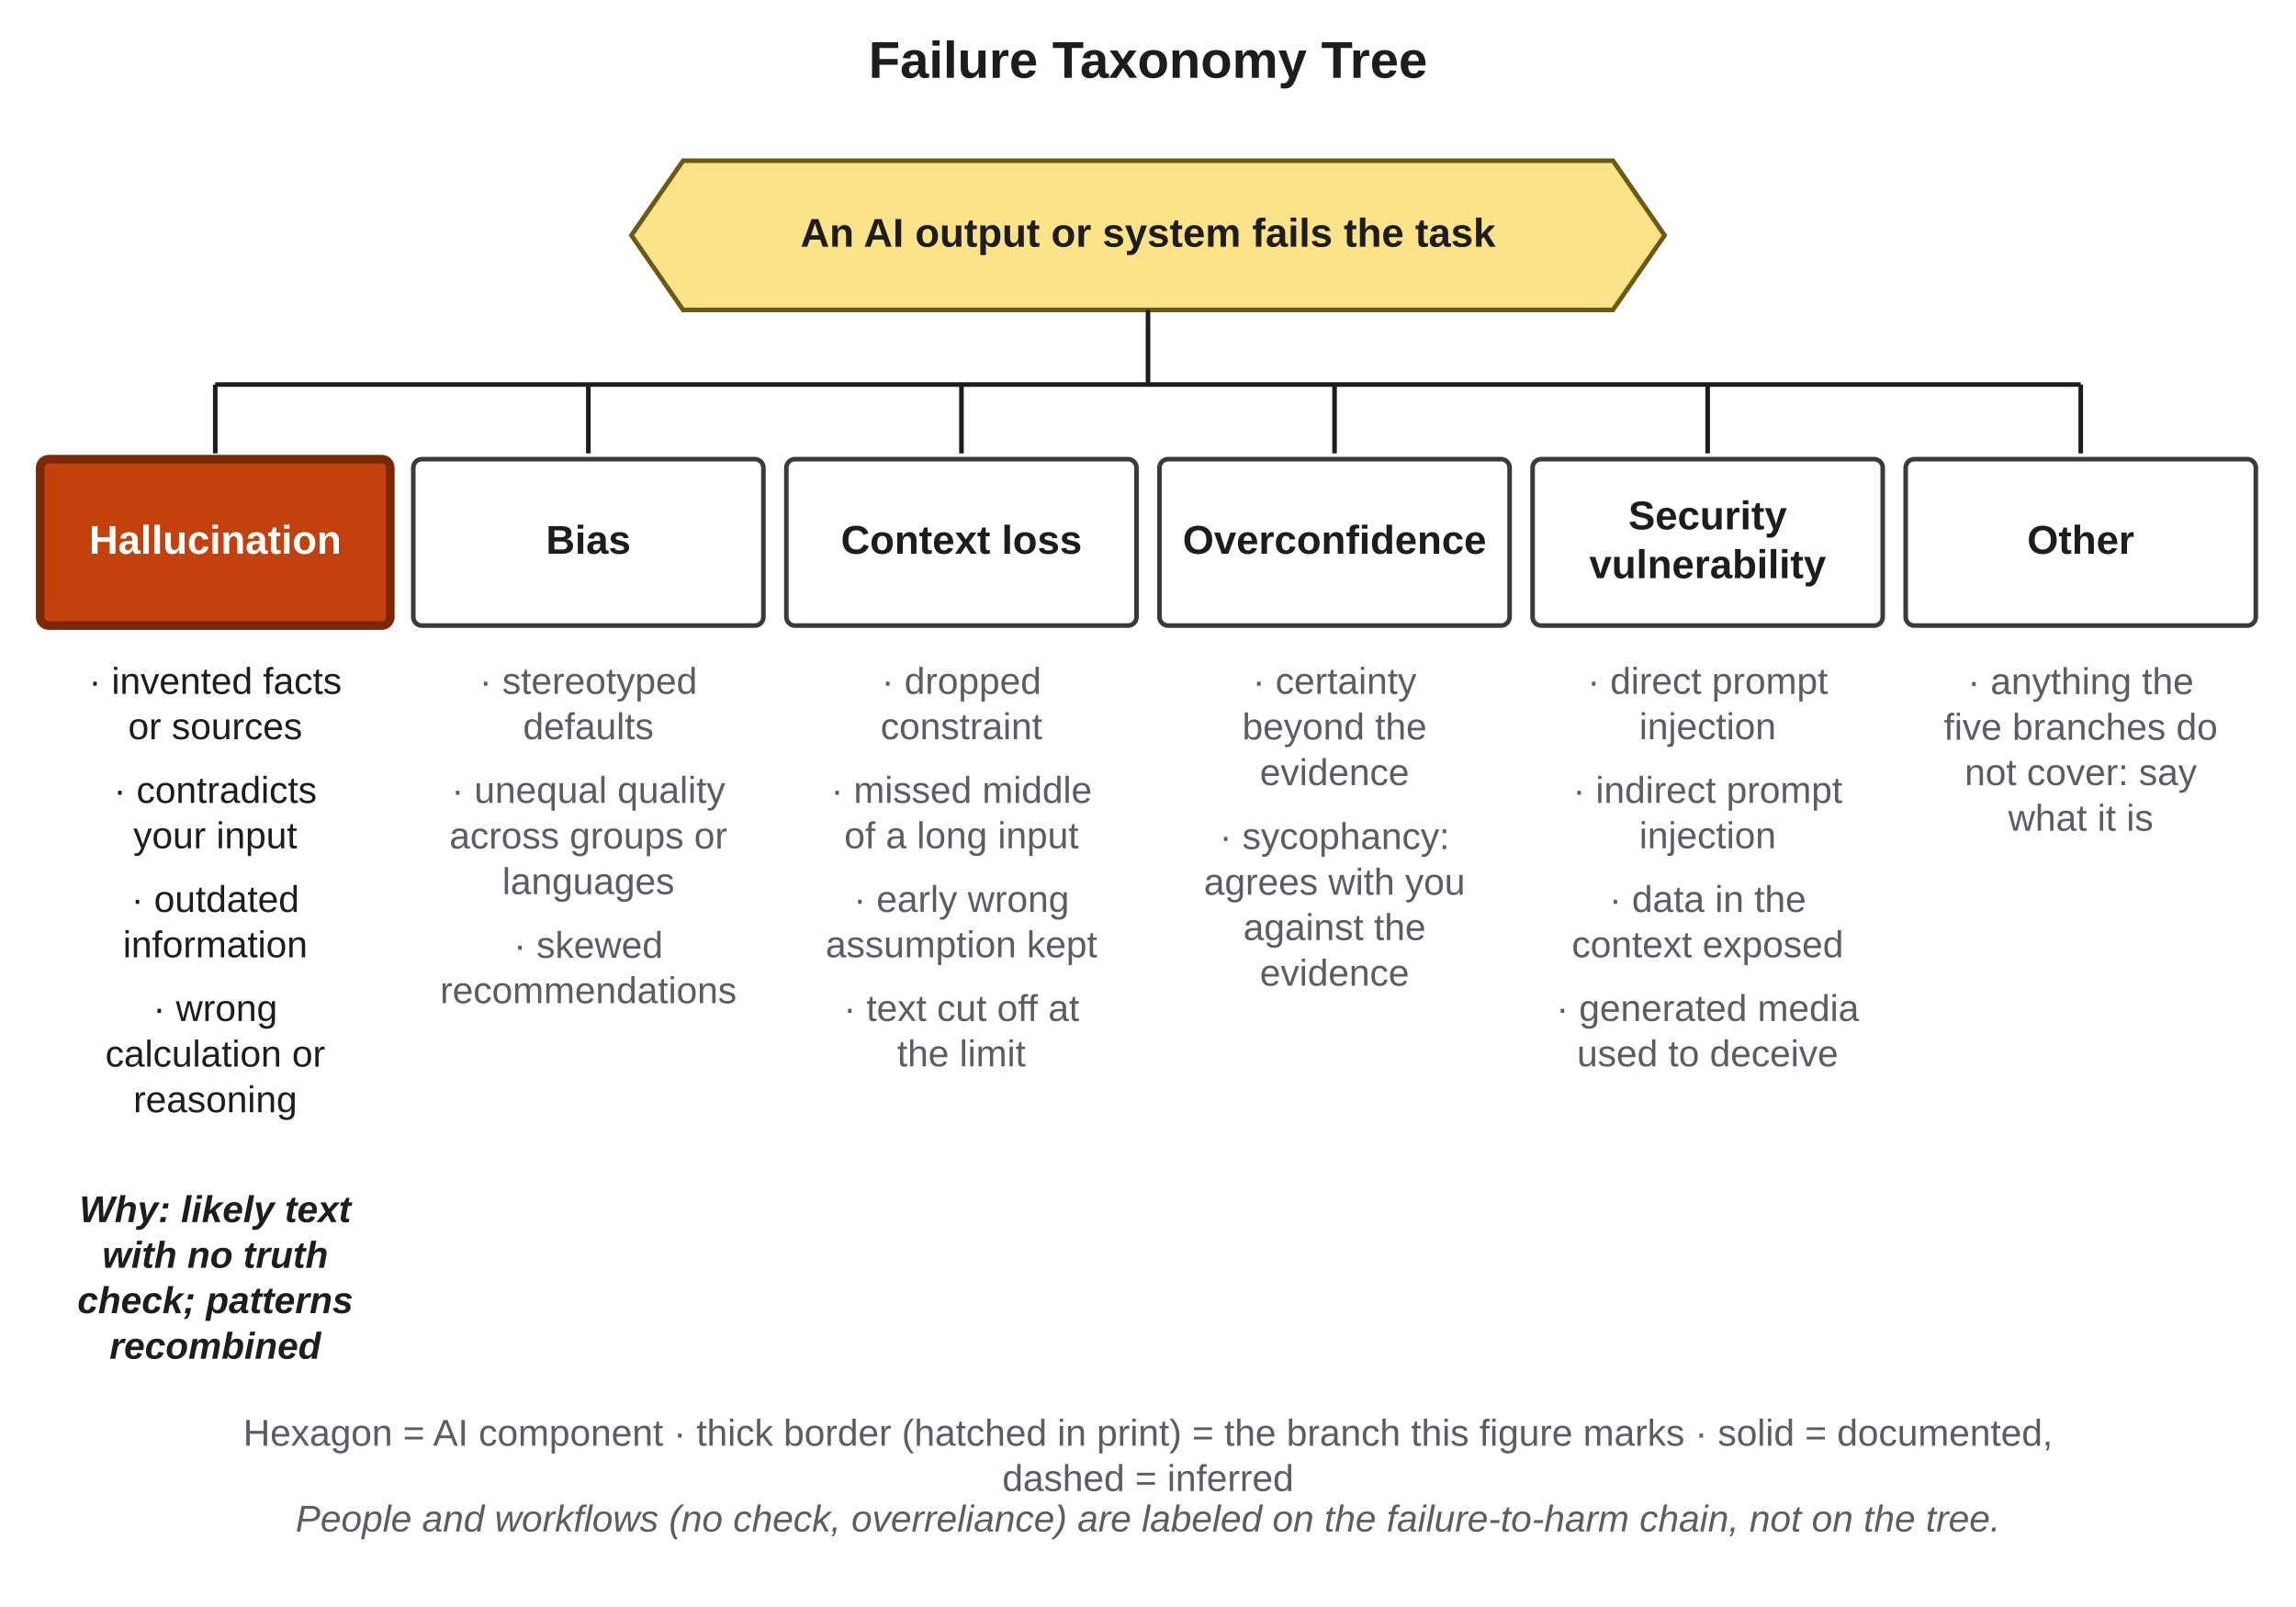
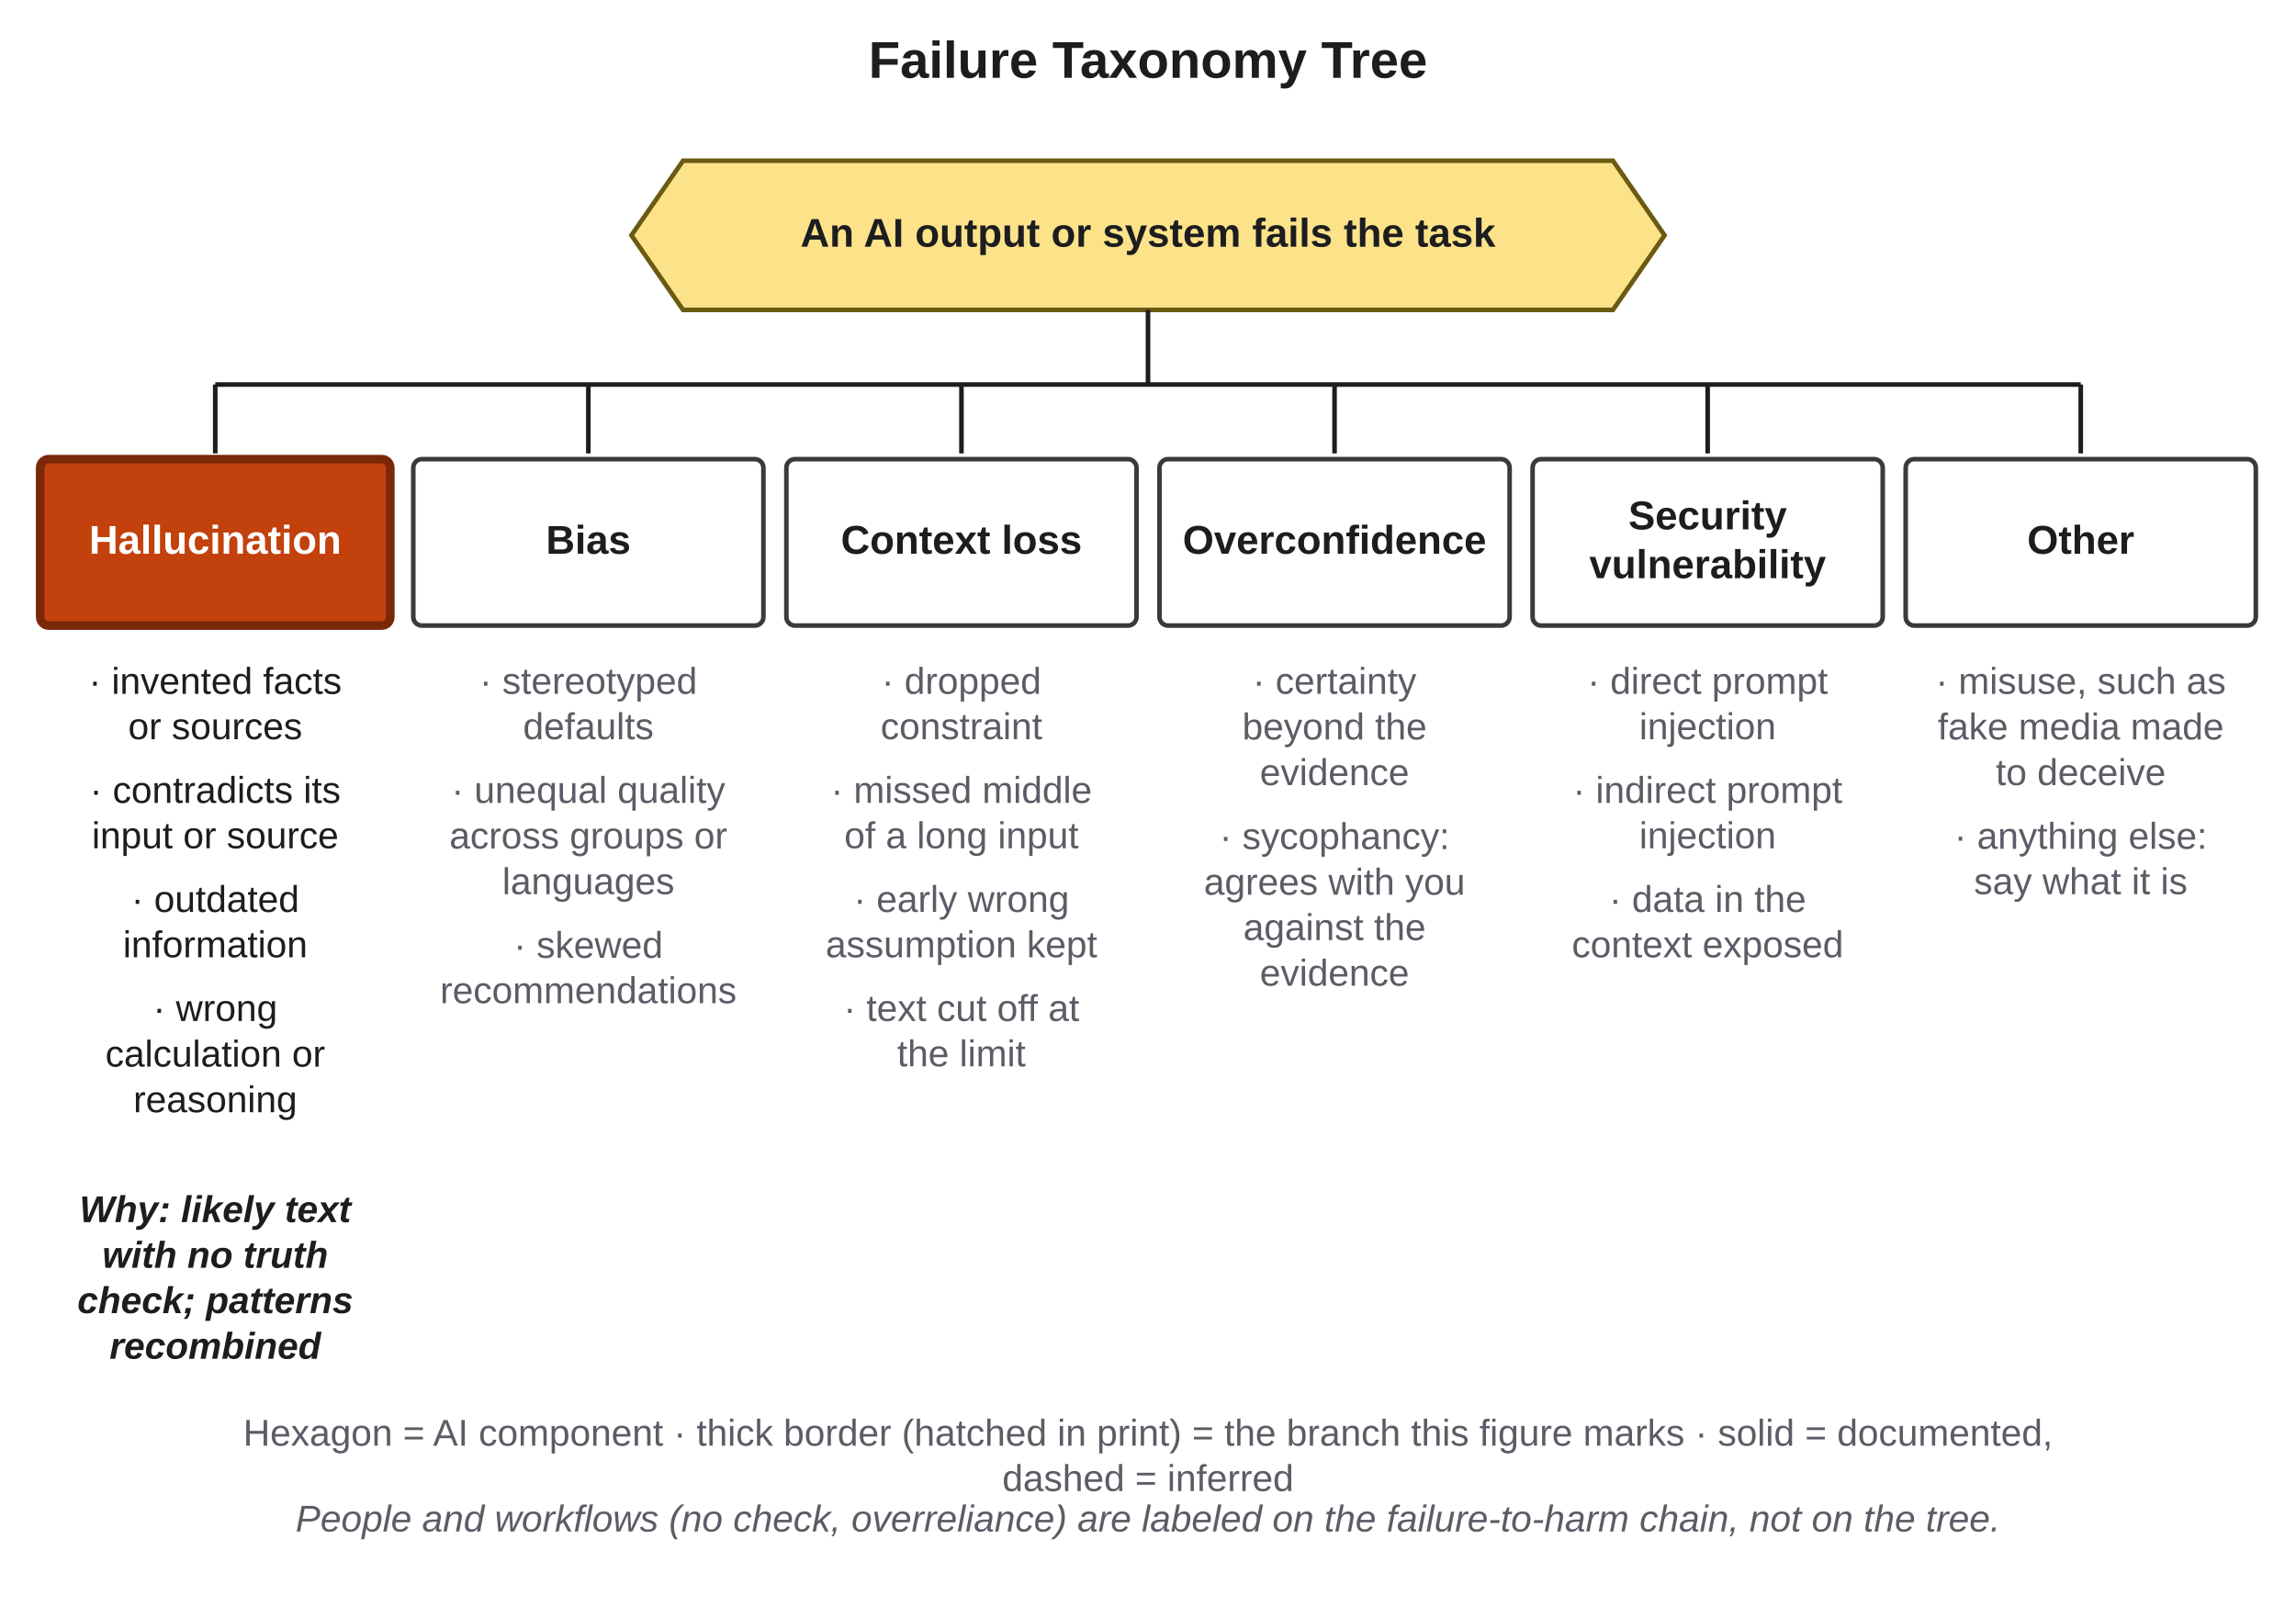
<svg xmlns="http://www.w3.org/2000/svg" viewBox="0 0 800 560" width="800" height="560" role="img" font-family="'Source Sans 3', 'Source Sans Pro', 'Helvetica Neue', Arial, sans-serif">
  <defs>
    <marker id="arrow-color" viewBox="0 0 10 10" refX="9" refY="5" markerWidth="7" markerHeight="7" orient="auto-start-reverse">
      <path d="M0,0 L10,5 L0,10 z" fill="#1D1D1F" />
    </marker>
    <pattern id="hatch" patternUnits="userSpaceOnUse" width="8" height="8" patternTransform="rotate(45)">
      <rect width="8" height="8" fill="#FFFFFF" />
      <line x1="0" y1="0" x2="0" y2="8" stroke="#9A9A9A" stroke-width="1.3" />
    </pattern>
    <pattern id="dots" patternUnits="userSpaceOnUse" width="7" height="7">
      <rect width="7" height="7" fill="#FFFFFF" />
      <circle cx="3.5" cy="3.5" r="1.2" fill="#000" />
    </pattern>
  </defs>
  <rect width="800" height="560" fill="#FFFFFF" />
  <text x="400.0" y="22.0" font-size="18" font-weight="700" text-anchor="middle" dominant-baseline="middle" fill="#1D1D1F" style="">Failure Taxonomy Tree</text>
  <polygon points="238.0,56.0 562.0,56.0 580.0,82.0 562.0,108.0 238.0,108.0 220.0,82.0" fill="#FCE38A" stroke="#6B5A12" stroke-width="1.6" />
  <text x="400.0" y="82.0" font-size="14" font-weight="600" text-anchor="middle" dominant-baseline="middle" fill="#1D1D1F" style="">An AI output or system fails the task</text>
  <line x1="400" y1="108" x2="400" y2="134" stroke="#1D1D1F" stroke-width="1.6" />
  <line x1="75.0" y1="134" x2="725.0" y2="134" stroke="#1D1D1F" stroke-width="1.6" />
  <line x1="75.0" y1="134" x2="75.0" y2="158" stroke="#1D1D1F" stroke-width="1.6" />
  <rect x="14.0" y="160" width="122" height="58" rx="3" fill="#C2410C" stroke="#7A2808" stroke-width="3" />
  <text x="75.0" y="189.0" font-size="14" font-weight="600" text-anchor="middle" dominant-baseline="middle" fill="#FFFFFF" style="">Hallucination</text>
  <text x="75.0" y="238.1" font-size="13" font-weight="normal" text-anchor="middle" dominant-baseline="middle" fill="#1D1D1F" style="">· invented facts</text>
  <text x="75.0" y="253.9" font-size="13" font-weight="normal" text-anchor="middle" dominant-baseline="middle" fill="#1D1D1F" style="">or sources</text>
-   <text x="75.0" y="276.1" font-size="13" font-weight="normal" text-anchor="middle" dominant-baseline="middle" fill="#1D1D1F" style="">· contradicts</text>
-   <text x="75.0" y="291.9" font-size="13" font-weight="normal" text-anchor="middle" dominant-baseline="middle" fill="#1D1D1F" style="">your input</text>
+   <text x="75.0" y="276.1" font-size="13" font-weight="normal" text-anchor="middle" dominant-baseline="middle" fill="#1D1D1F" style="">· contradicts its</text>
+   <text x="75.0" y="291.9" font-size="13" font-weight="normal" text-anchor="middle" dominant-baseline="middle" fill="#1D1D1F" style="">input or source</text>
  <text x="75.0" y="314.1" font-size="13" font-weight="normal" text-anchor="middle" dominant-baseline="middle" fill="#1D1D1F" style="">· outdated</text>
  <text x="75.0" y="329.9" font-size="13" font-weight="normal" text-anchor="middle" dominant-baseline="middle" fill="#1D1D1F" style="">information</text>
  <text x="75.0" y="352.1" font-size="13" font-weight="normal" text-anchor="middle" dominant-baseline="middle" fill="#1D1D1F" style="">· wrong</text>
  <text x="75.0" y="368.0" font-size="13" font-weight="normal" text-anchor="middle" dominant-baseline="middle" fill="#1D1D1F" style="">calculation or</text>
  <text x="75.0" y="383.9" font-size="13" font-weight="normal" text-anchor="middle" dominant-baseline="middle" fill="#1D1D1F" style="">reasoning</text>
  <text x="75.0" y="422.2" font-size="13" font-weight="600" text-anchor="middle" dominant-baseline="middle" fill="#1D1D1F" style="font-style:italic;">Why: likely text</text>
  <text x="75.0" y="438.1" font-size="13" font-weight="600" text-anchor="middle" dominant-baseline="middle" fill="#1D1D1F" style="font-style:italic;">with no truth</text>
  <text x="75.0" y="453.9" font-size="13" font-weight="600" text-anchor="middle" dominant-baseline="middle" fill="#1D1D1F" style="font-style:italic;">check; patterns</text>
  <text x="75.0" y="469.8" font-size="13" font-weight="600" text-anchor="middle" dominant-baseline="middle" fill="#1D1D1F" style="font-style:italic;">recombined</text>
  <line x1="205.0" y1="134" x2="205.0" y2="158" stroke="#1D1D1F" stroke-width="1.6" />
  <rect x="144.0" y="160" width="122" height="58" rx="3" fill="#FFFFFF" stroke="#3A3A3A" stroke-width="1.6" />
  <text x="205.0" y="189.0" font-size="14" font-weight="600" text-anchor="middle" dominant-baseline="middle" fill="#1D1D1F" style="">Bias</text>
  <text x="205.0" y="238.1" font-size="13" font-weight="normal" text-anchor="middle" dominant-baseline="middle" fill="#5C5C66" style="">· stereotyped</text>
  <text x="205.0" y="253.9" font-size="13" font-weight="normal" text-anchor="middle" dominant-baseline="middle" fill="#5C5C66" style="">defaults</text>
  <text x="205.0" y="276.1" font-size="13" font-weight="normal" text-anchor="middle" dominant-baseline="middle" fill="#5C5C66" style="">· unequal quality</text>
  <text x="205.0" y="292.0" font-size="13" font-weight="normal" text-anchor="middle" dominant-baseline="middle" fill="#5C5C66" style="">across groups or</text>
  <text x="205.0" y="307.9" font-size="13" font-weight="normal" text-anchor="middle" dominant-baseline="middle" fill="#5C5C66" style="">languages</text>
  <text x="205.0" y="330.1" font-size="13" font-weight="normal" text-anchor="middle" dominant-baseline="middle" fill="#5C5C66" style="">· skewed</text>
  <text x="205.0" y="345.9" font-size="13" font-weight="normal" text-anchor="middle" dominant-baseline="middle" fill="#5C5C66" style="">recommendations</text>
  <line x1="335.0" y1="134" x2="335.0" y2="158" stroke="#1D1D1F" stroke-width="1.6" />
  <rect x="274.0" y="160" width="122" height="58" rx="3" fill="#FFFFFF" stroke="#3A3A3A" stroke-width="1.6" />
  <text x="335.0" y="189.0" font-size="14" font-weight="600" text-anchor="middle" dominant-baseline="middle" fill="#1D1D1F" style="">Context loss</text>
  <text x="335.0" y="238.1" font-size="13" font-weight="normal" text-anchor="middle" dominant-baseline="middle" fill="#5C5C66" style="">· dropped</text>
  <text x="335.0" y="253.9" font-size="13" font-weight="normal" text-anchor="middle" dominant-baseline="middle" fill="#5C5C66" style="">constraint</text>
  <text x="335.0" y="276.1" font-size="13" font-weight="normal" text-anchor="middle" dominant-baseline="middle" fill="#5C5C66" style="">· missed middle</text>
  <text x="335.0" y="291.9" font-size="13" font-weight="normal" text-anchor="middle" dominant-baseline="middle" fill="#5C5C66" style="">of a long input</text>
  <text x="335.0" y="314.1" font-size="13" font-weight="normal" text-anchor="middle" dominant-baseline="middle" fill="#5C5C66" style="">· early wrong</text>
  <text x="335.0" y="329.9" font-size="13" font-weight="normal" text-anchor="middle" dominant-baseline="middle" fill="#5C5C66" style="">assumption kept</text>
  <text x="335.0" y="352.1" font-size="13" font-weight="normal" text-anchor="middle" dominant-baseline="middle" fill="#5C5C66" style="">· text cut off at</text>
  <text x="335.0" y="367.9" font-size="13" font-weight="normal" text-anchor="middle" dominant-baseline="middle" fill="#5C5C66" style="">the limit</text>
  <line x1="465.0" y1="134" x2="465.0" y2="158" stroke="#1D1D1F" stroke-width="1.6" />
  <rect x="404.0" y="160" width="122" height="58" rx="3" fill="#FFFFFF" stroke="#3A3A3A" stroke-width="1.6" />
  <text x="465.0" y="189.0" font-size="14" font-weight="600" text-anchor="middle" dominant-baseline="middle" fill="#1D1D1F" style="">Overconfidence</text>
  <text x="465.0" y="238.1" font-size="13" font-weight="normal" text-anchor="middle" dominant-baseline="middle" fill="#5C5C66" style="">· certainty</text>
  <text x="465.0" y="254.0" font-size="13" font-weight="normal" text-anchor="middle" dominant-baseline="middle" fill="#5C5C66" style="">beyond the</text>
  <text x="465.0" y="269.9" font-size="13" font-weight="normal" text-anchor="middle" dominant-baseline="middle" fill="#5C5C66" style="">evidence</text>
  <text x="465.0" y="292.2" font-size="13" font-weight="normal" text-anchor="middle" dominant-baseline="middle" fill="#5C5C66" style="">· sycophancy:</text>
  <text x="465.0" y="308.1" font-size="13" font-weight="normal" text-anchor="middle" dominant-baseline="middle" fill="#5C5C66" style="">agrees with you</text>
  <text x="465.0" y="323.9" font-size="13" font-weight="normal" text-anchor="middle" dominant-baseline="middle" fill="#5C5C66" style="">against the</text>
  <text x="465.0" y="339.8" font-size="13" font-weight="normal" text-anchor="middle" dominant-baseline="middle" fill="#5C5C66" style="">evidence</text>
  <line x1="595.0" y1="134" x2="595.0" y2="158" stroke="#1D1D1F" stroke-width="1.6" />
  <rect x="534.0" y="160" width="122" height="58" rx="3" fill="#FFFFFF" stroke="#3A3A3A" stroke-width="1.6" />
  <text x="595.0" y="180.5" font-size="14" font-weight="600" text-anchor="middle" dominant-baseline="middle" fill="#1D1D1F" style="">Security</text>
  <text x="595.0" y="197.5" font-size="14" font-weight="600" text-anchor="middle" dominant-baseline="middle" fill="#1D1D1F" style="">vulnerability</text>
  <text x="595.0" y="238.1" font-size="13" font-weight="normal" text-anchor="middle" dominant-baseline="middle" fill="#5C5C66" style="">· direct prompt</text>
  <text x="595.0" y="253.9" font-size="13" font-weight="normal" text-anchor="middle" dominant-baseline="middle" fill="#5C5C66" style="">injection</text>
  <text x="595.0" y="276.1" font-size="13" font-weight="normal" text-anchor="middle" dominant-baseline="middle" fill="#5C5C66" style="">· indirect prompt</text>
  <text x="595.0" y="291.9" font-size="13" font-weight="normal" text-anchor="middle" dominant-baseline="middle" fill="#5C5C66" style="">injection</text>
  <text x="595.0" y="314.1" font-size="13" font-weight="normal" text-anchor="middle" dominant-baseline="middle" fill="#5C5C66" style="">· data in the</text>
  <text x="595.0" y="329.9" font-size="13" font-weight="normal" text-anchor="middle" dominant-baseline="middle" fill="#5C5C66" style="">context exposed</text>
-   <text x="595.0" y="352.1" font-size="13" font-weight="normal" text-anchor="middle" dominant-baseline="middle" fill="#5C5C66" style="">· generated media</text>
-   <text x="595.0" y="367.9" font-size="13" font-weight="normal" text-anchor="middle" dominant-baseline="middle" fill="#5C5C66" style="">used to deceive</text>
  <line x1="725.0" y1="134" x2="725.0" y2="158" stroke="#1D1D1F" stroke-width="1.6" />
  <rect x="664.0" y="160" width="122" height="58" rx="3" fill="#FFFFFF" stroke="#3A3A3A" stroke-width="1.6" />
  <text x="725.0" y="189.0" font-size="14" font-weight="600" text-anchor="middle" dominant-baseline="middle" fill="#1D1D1F" style="">Other</text>
-   <text x="725.0" y="238.2" font-size="13" font-weight="normal" text-anchor="middle" dominant-baseline="middle" fill="#5C5C66" style="">· anything the</text>
-   <text x="725.0" y="254.1" font-size="13" font-weight="normal" text-anchor="middle" dominant-baseline="middle" fill="#5C5C66" style="">five branches do</text>
-   <text x="725.0" y="269.9" font-size="13" font-weight="normal" text-anchor="middle" dominant-baseline="middle" fill="#5C5C66" style="">not cover: say</text>
-   <text x="725.0" y="285.8" font-size="13" font-weight="normal" text-anchor="middle" dominant-baseline="middle" fill="#5C5C66" style="">what it is</text>
+   <text x="725.0" y="238.1" font-size="13" font-weight="normal" text-anchor="middle" dominant-baseline="middle" fill="#5C5C66" style="">· misuse, such as</text>
+   <text x="725.0" y="254.0" font-size="13" font-weight="normal" text-anchor="middle" dominant-baseline="middle" fill="#5C5C66" style="">fake media made</text>
+   <text x="725.0" y="269.9" font-size="13" font-weight="normal" text-anchor="middle" dominant-baseline="middle" fill="#5C5C66" style="">to deceive</text>
+   <text x="725.0" y="292.1" font-size="13" font-weight="normal" text-anchor="middle" dominant-baseline="middle" fill="#5C5C66" style="">· anything else:</text>
+   <text x="725.0" y="307.9" font-size="13" font-weight="normal" text-anchor="middle" dominant-baseline="middle" fill="#5C5C66" style="">say what it is</text>
  <text x="400.0" y="500.1" font-size="13" font-weight="normal" text-anchor="middle" dominant-baseline="middle" fill="#5C5C66" style="">Hexagon = AI component · thick border (hatched in print) = the branch this figure marks · solid = documented,</text>
  <text x="400.0" y="515.9" font-size="13" font-weight="normal" text-anchor="middle" dominant-baseline="middle" fill="#5C5C66" style="">dashed = inferred</text>
  <text x="400.0" y="530.0" font-size="13" font-weight="normal" text-anchor="middle" dominant-baseline="middle" fill="#5C5C66" style="font-style:italic;">People and workflows (no check, overreliance) are labeled on the failure-to-harm chain, not on the tree.</text>
</svg>
